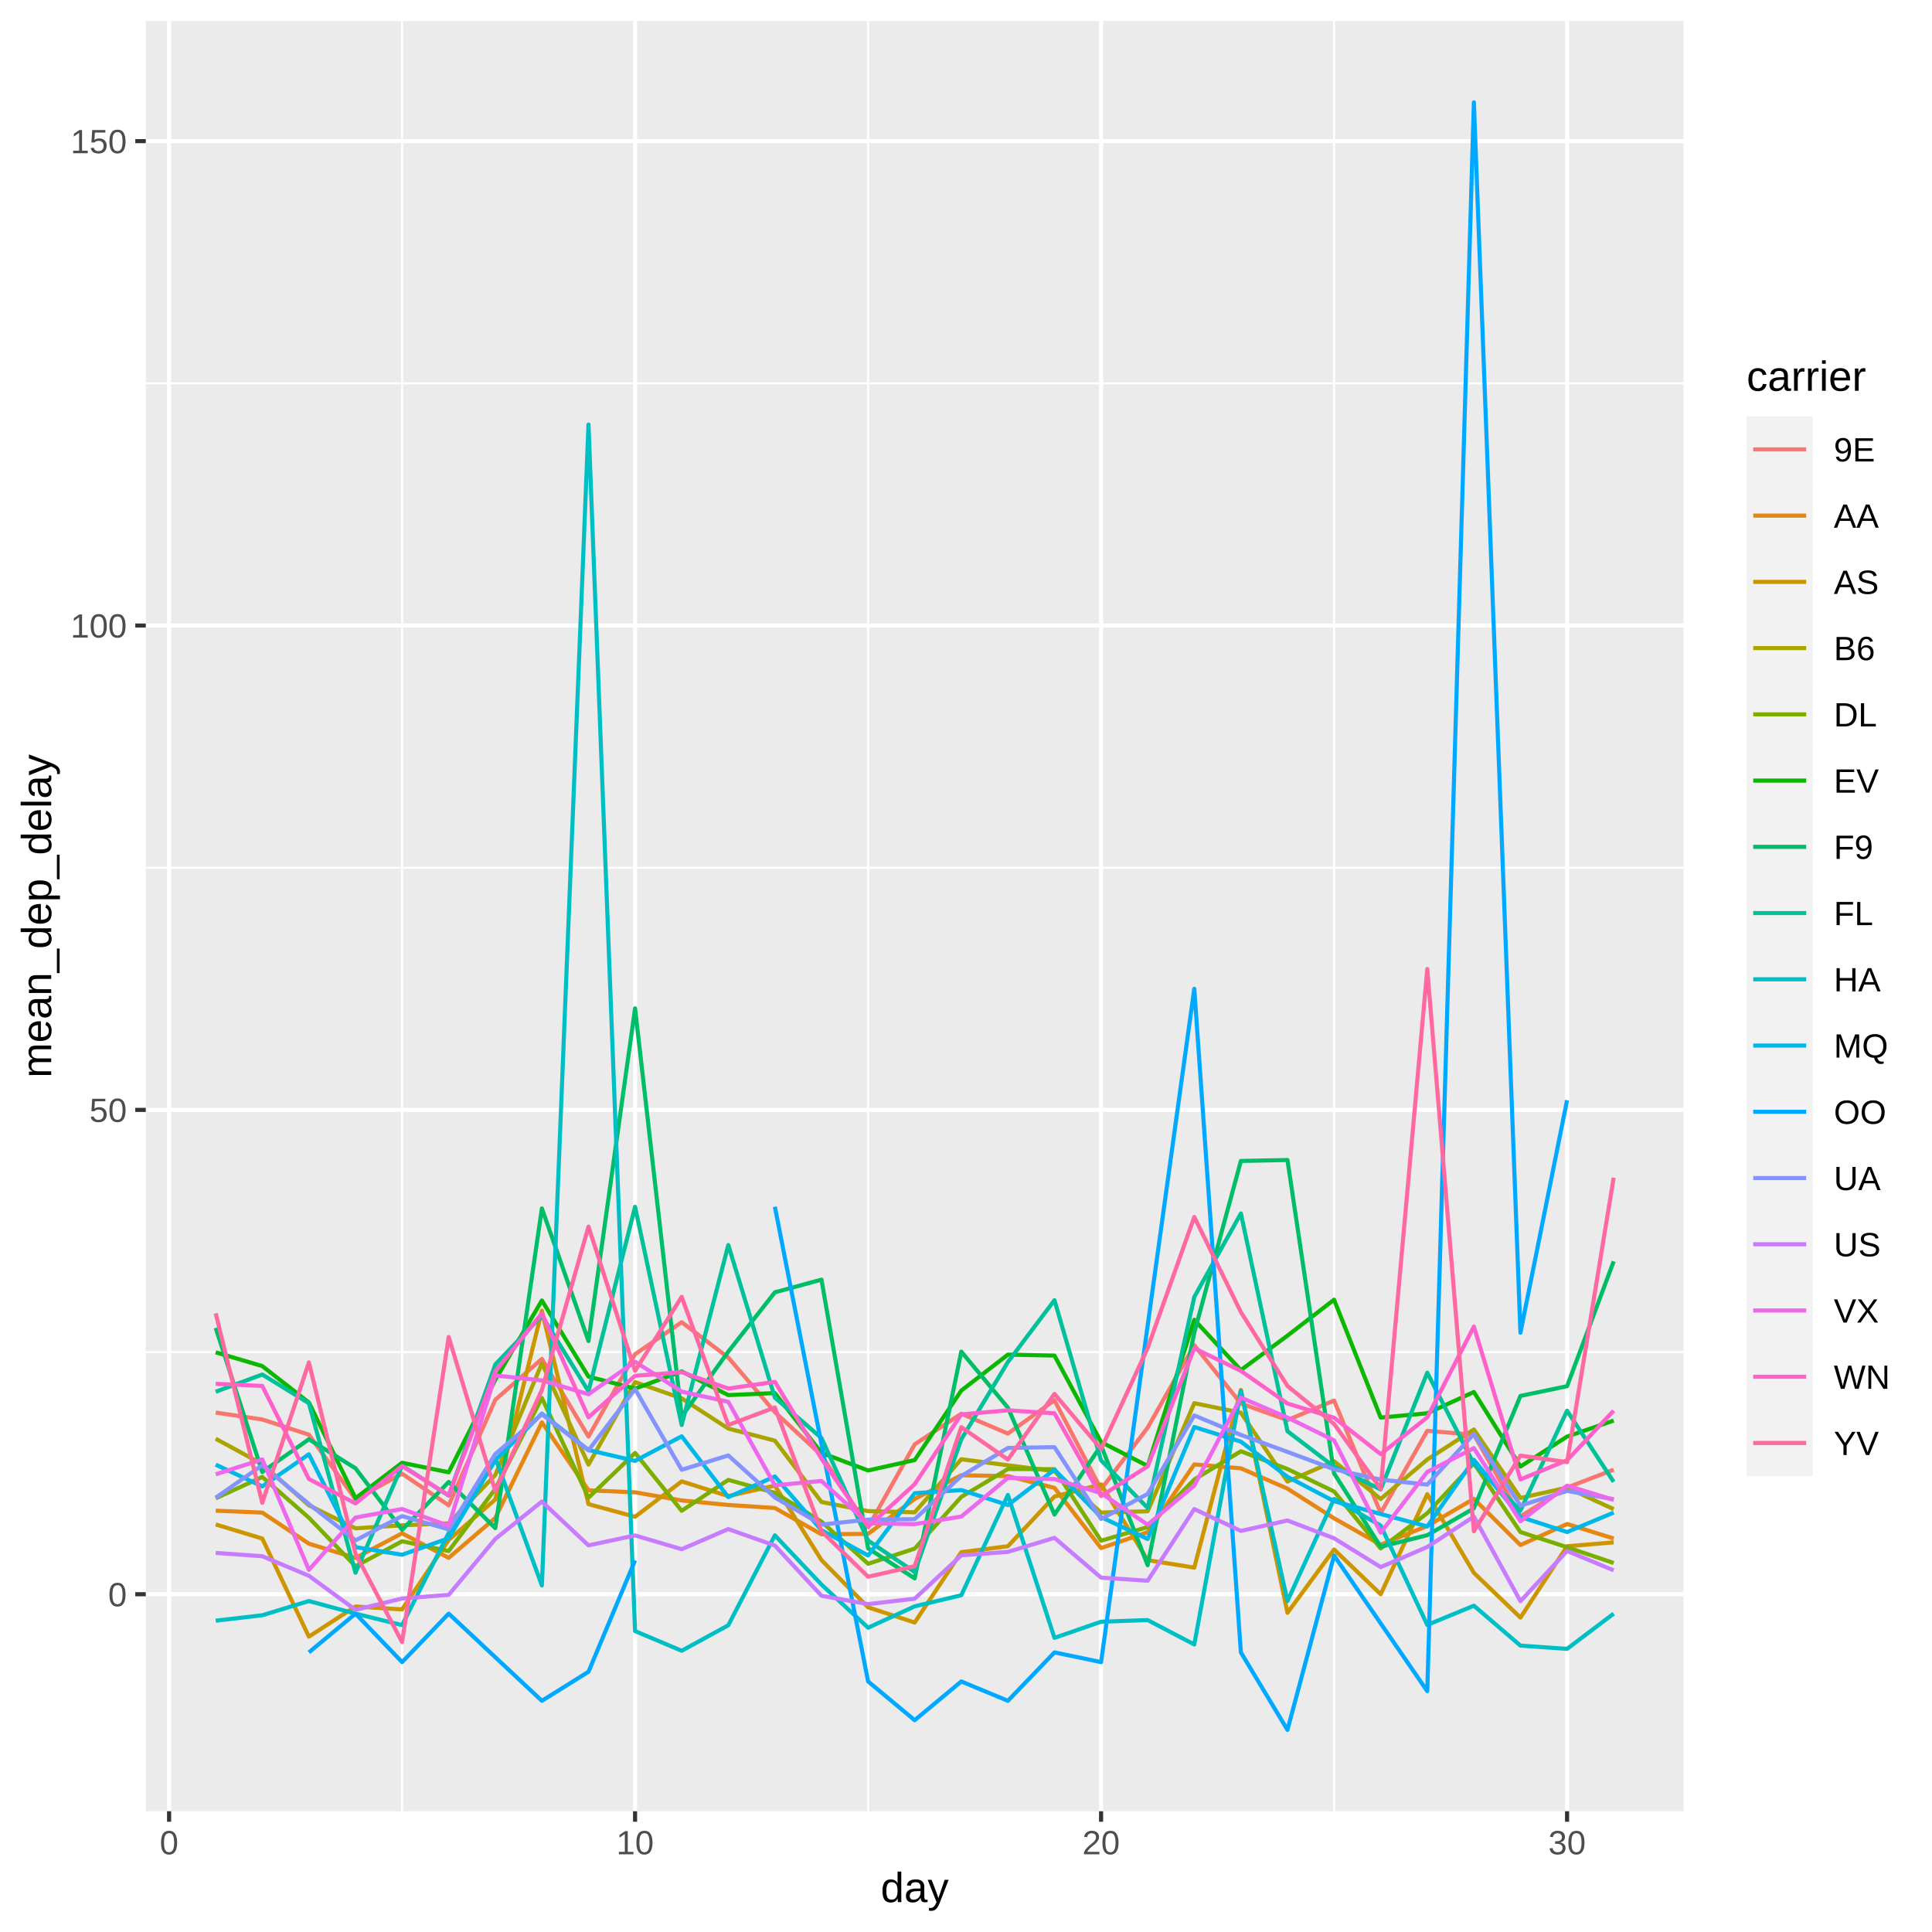
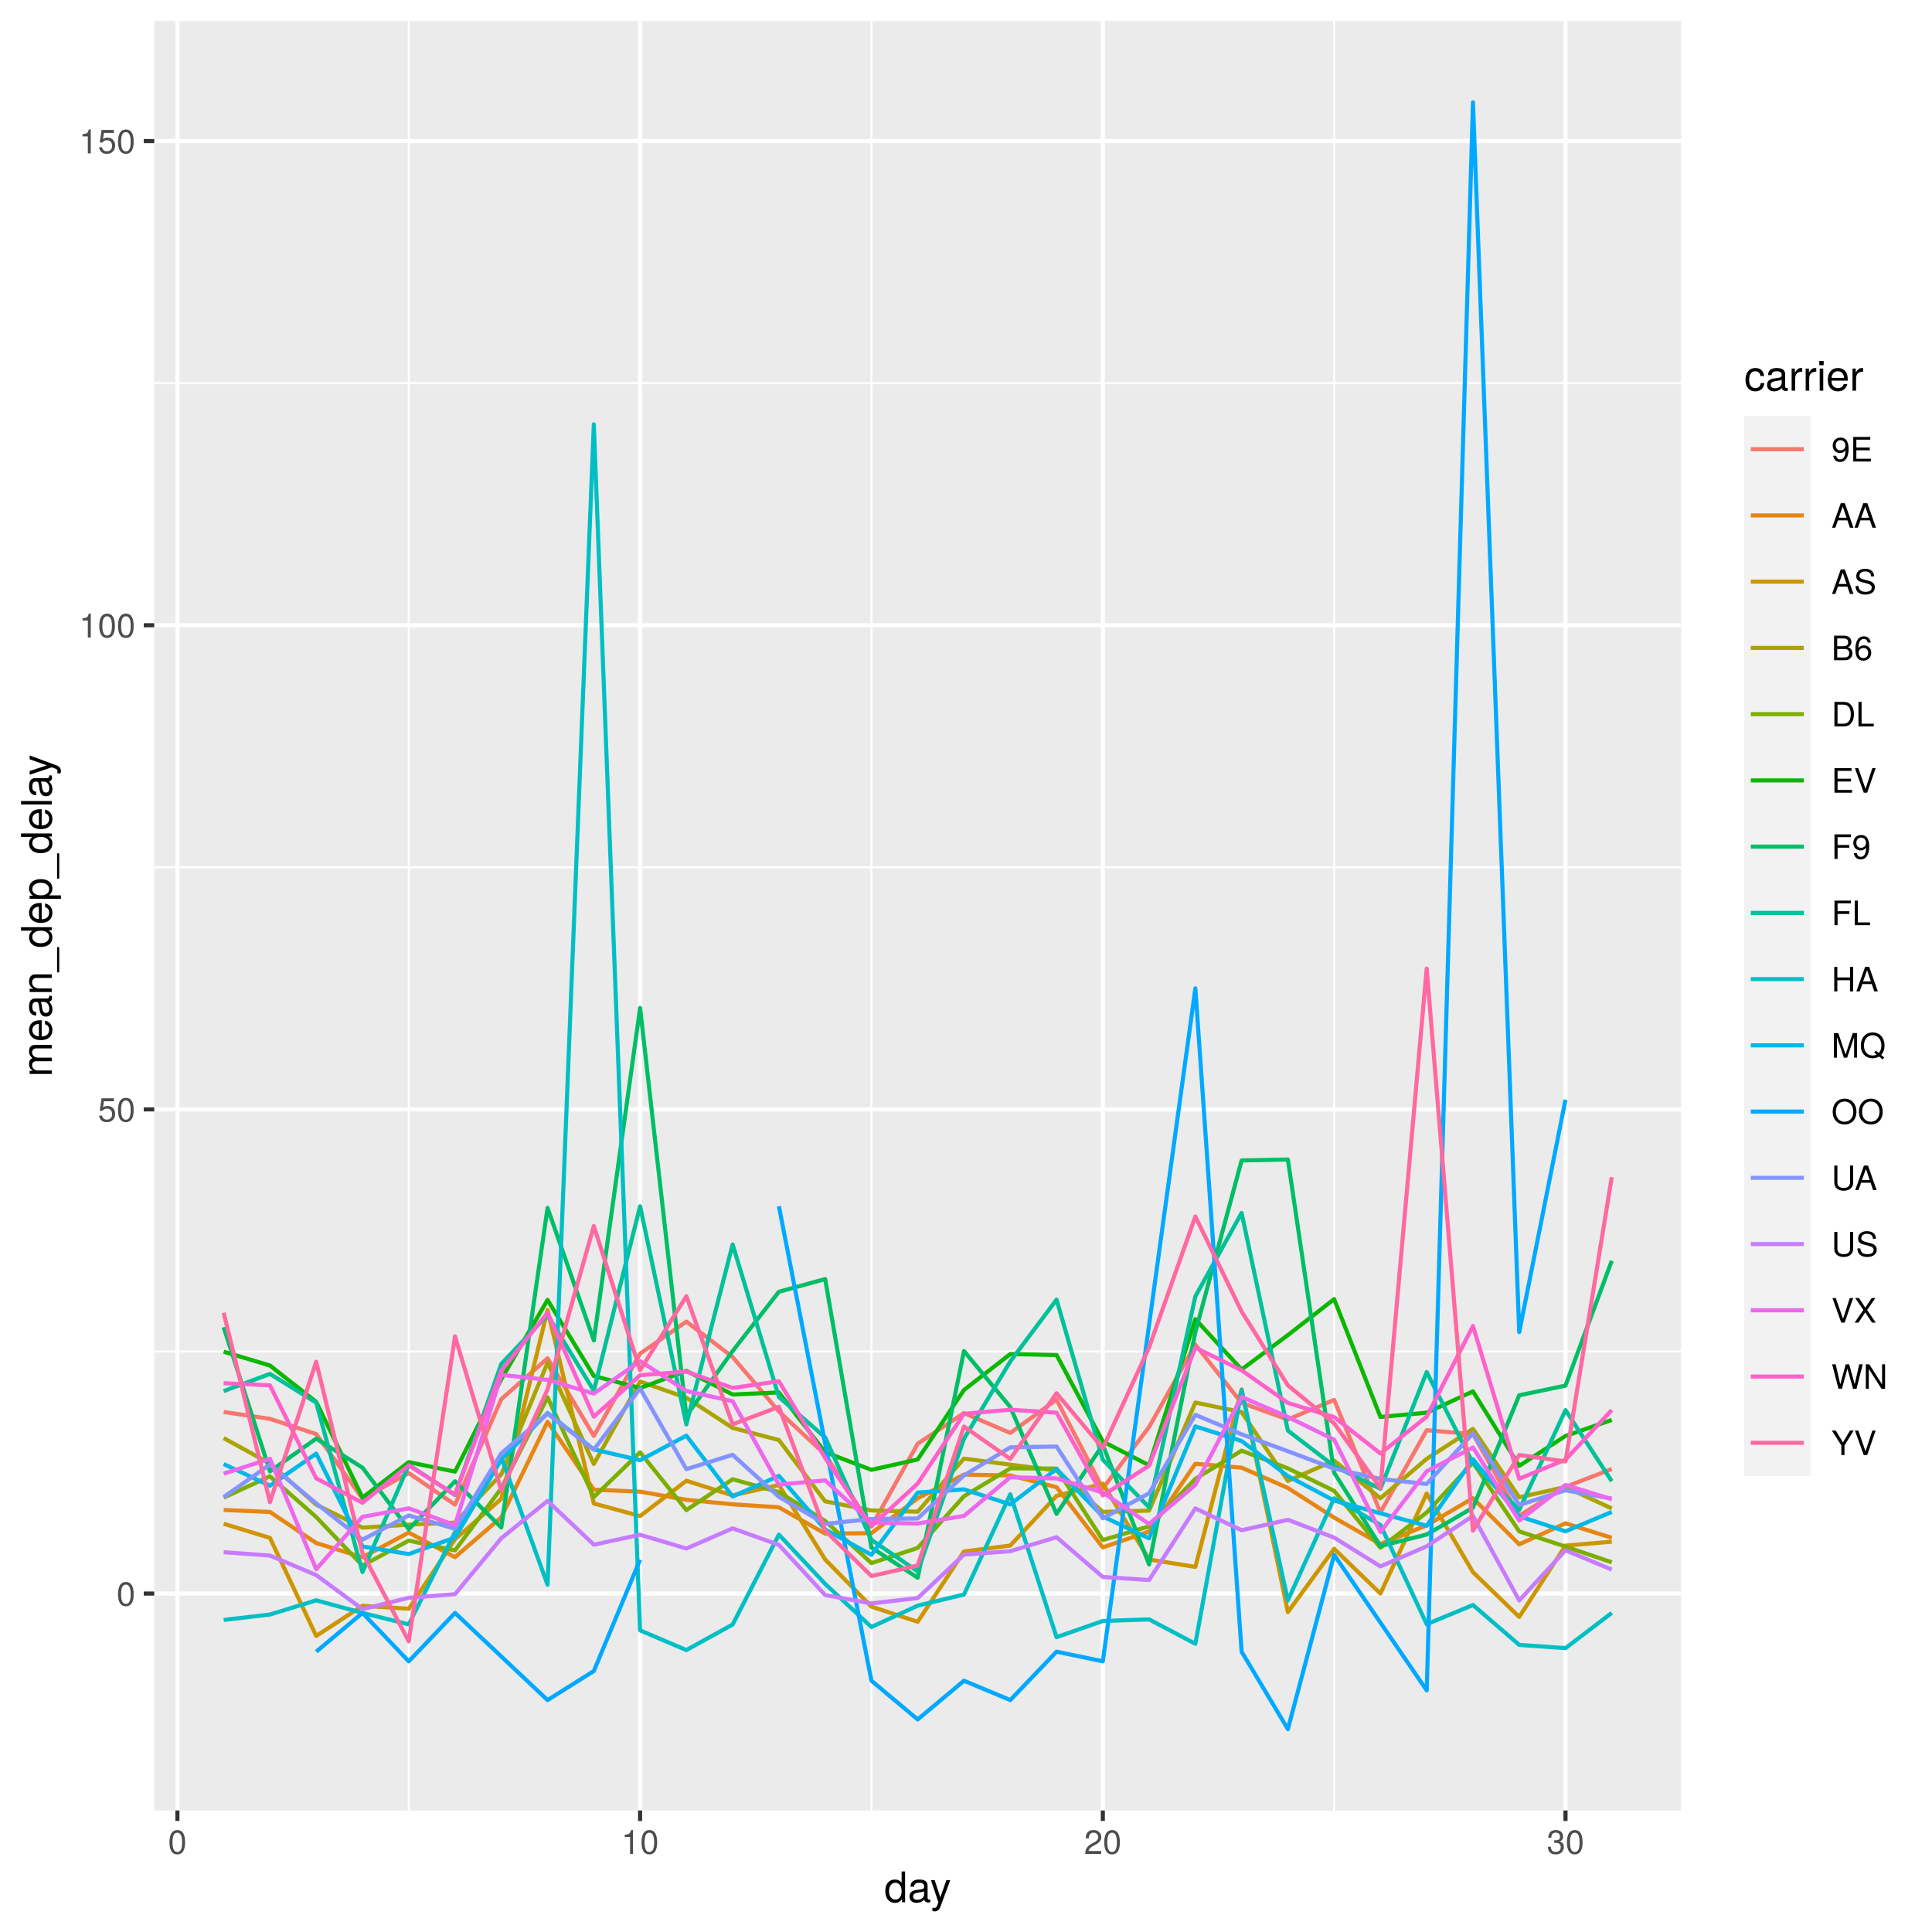
<svg xmlns="http://www.w3.org/2000/svg" class="svglite" width="504.00pt" height="504.00pt" viewBox="0 0 504.00 504.00">
  <defs>
    <style type="text/css">
    .svglite line, .svglite polyline, .svglite polygon, .svglite path, .svglite rect, .svglite circle {
      fill: none;
      stroke: #000000;
      stroke-linecap: round;
      stroke-linejoin: round;
      stroke-miterlimit: 10.00;
+     }
+     .svglite text {
+       white-space: pre;
    }
  </style>
  </defs>
  <rect width="100%" height="100%" style="stroke: none; fill: #FFFFFF;" />
  <defs>
    <clipPath id="cpMC4wMHw1MDQuMDB8MC4wMHw1MDQuMDA=">
      <rect x="0.00" y="0.00" width="504.00" height="504.00" />
    </clipPath>
  </defs>
  <g clip-path="url(#cpMC4wMHw1MDQuMDB8MC4wMHw1MDQuMDA=)">
    <rect x="0.00" y="0.00" width="504.00" height="504.00" style="stroke-width: 1.07; stroke: #FFFFFF; fill: #FFFFFF;" />
  </g>
  <defs>
-     <clipPath id="cpMzguMDN8NDM5LjE5fDUuNDh8NDcyLjUw">
-       <rect x="38.03" y="5.48" width="401.16" height="467.02" />
+     <clipPath id="cpNDAuMjR8NDM4LjU2fDUuNDh8NDcyLjI5">
+       <rect x="40.24" y="5.48" width="398.32" height="466.82" />
    </clipPath>
  </defs>
-   <g clip-path="url(#cpMzguMDN8NDM5LjE5fDUuNDh8NDcyLjUw)">
-     <rect x="38.03" y="5.48" width="401.16" height="467.02" style="stroke-width: 1.07; stroke: none; fill: #EBEBEB;" />
-     <polyline points="38.03,352.72 439.19,352.72 " style="stroke-width: 0.53; stroke: #FFFFFF; stroke-linecap: butt;" />
-     <polyline points="38.03,226.36 439.19,226.36 " style="stroke-width: 0.53; stroke: #FFFFFF; stroke-linecap: butt;" />
-     <polyline points="38.03,100.00 439.19,100.00 " style="stroke-width: 0.53; stroke: #FFFFFF; stroke-linecap: butt;" />
-     <polyline points="104.89,472.50 104.89,5.48 " style="stroke-width: 0.53; stroke: #FFFFFF; stroke-linecap: butt;" />
-     <polyline points="226.46,472.50 226.46,5.48 " style="stroke-width: 0.53; stroke: #FFFFFF; stroke-linecap: butt;" />
-     <polyline points="348.02,472.50 348.02,5.48 " style="stroke-width: 0.53; stroke: #FFFFFF; stroke-linecap: butt;" />
-     <polyline points="38.03,415.89 439.19,415.89 " style="stroke-width: 1.07; stroke: #FFFFFF; stroke-linecap: butt;" />
-     <polyline points="38.03,289.54 439.19,289.54 " style="stroke-width: 1.07; stroke: #FFFFFF; stroke-linecap: butt;" />
-     <polyline points="38.03,163.18 439.19,163.18 " style="stroke-width: 1.07; stroke: #FFFFFF; stroke-linecap: butt;" />
-     <polyline points="38.03,36.82 439.19,36.82 " style="stroke-width: 1.07; stroke: #FFFFFF; stroke-linecap: butt;" />
-     <polyline points="44.11,472.50 44.11,5.48 " style="stroke-width: 1.07; stroke: #FFFFFF; stroke-linecap: butt;" />
-     <polyline points="165.67,472.50 165.67,5.48 " style="stroke-width: 1.07; stroke: #FFFFFF; stroke-linecap: butt;" />
-     <polyline points="287.24,472.50 287.24,5.48 " style="stroke-width: 1.07; stroke: #FFFFFF; stroke-linecap: butt;" />
-     <polyline points="408.80,472.50 408.80,5.48 " style="stroke-width: 1.07; stroke: #FFFFFF; stroke-linecap: butt;" />
-     <polyline points="56.27,368.50 68.42,370.30 80.58,374.27 92.74,391.10 104.89,384.44 117.05,392.69 129.21,365.16 141.36,354.50 153.52,374.76 165.67,353.28 177.83,344.92 189.99,354.15 202.14,368.38 214.30,379.62 226.46,398.41 238.61,376.79 250.77,368.80 262.93,373.98 275.08,365.29 287.24,388.49 299.39,372.42 311.55,350.92 323.71,366.14 335.86,370.46 348.02,365.36 360.18,394.71 372.33,373.26 384.49,374.27 396.64,395.57 408.80,388.06 420.96,383.39 " style="stroke-width: 1.07; stroke: #F8766D; stroke-linecap: butt;" />
-     <polyline points="56.27,394.09 68.42,394.59 80.58,402.70 92.74,406.42 104.89,399.99 117.05,406.40 129.21,395.99 141.36,371.06 153.52,388.78 165.67,389.30 177.83,391.42 189.99,392.60 202.14,393.39 214.30,400.25 226.46,400.14 238.61,391.02 250.77,384.85 262.93,385.07 275.08,388.14 287.24,403.85 299.39,399.70 311.55,382.03 323.71,383.04 335.86,388.34 348.02,396.08 360.18,402.97 372.33,398.08 384.49,391.00 396.64,403.05 408.80,397.56 420.96,401.35 " style="stroke-width: 1.07; stroke: #E68613; stroke-linecap: butt;" />
-     <polyline points="56.27,397.68 68.42,401.36 80.58,426.95 92.74,419.08 104.89,419.85 117.05,401.72 129.21,391.17 141.36,341.92 153.52,392.38 165.67,395.68 177.83,386.45 189.99,390.29 202.14,387.55 214.30,406.99 226.46,419.30 238.61,423.27 250.77,404.91 262.93,403.37 275.08,390.40 287.24,387.22 299.39,406.99 311.55,408.94 323.71,362.61 335.86,420.74 348.02,404.21 360.18,415.89 372.33,389.78 384.49,410.31 396.64,421.98 408.80,403.37 420.96,402.36 " style="stroke-width: 1.07; stroke: #CD9600; stroke-linecap: butt;" />
-     <polyline points="56.27,375.32 68.42,381.94 80.58,392.69 92.74,398.69 104.89,397.91 117.05,397.39 129.21,384.78 141.36,355.65 153.52,382.07 165.67,360.55 177.83,364.79 189.99,372.67 202.14,375.82 214.30,391.82 226.46,394.20 238.61,394.52 250.77,380.67 262.93,382.25 275.08,383.79 287.24,394.58 299.39,394.24 311.55,366.05 323.71,368.53 335.86,386.49 348.02,381.21 360.18,391.04 372.33,380.74 384.49,372.91 396.64,390.77 408.80,388.07 420.96,393.70 " style="stroke-width: 1.07; stroke: #ABA300; stroke-linecap: butt;" />
-     <polyline points="56.27,390.87 68.42,385.29 80.58,395.93 92.74,408.60 104.89,402.07 117.05,404.62 129.21,388.42 141.36,364.68 153.52,390.71 165.67,379.03 177.83,394.11 189.99,386.06 202.14,389.43 214.30,396.95 226.46,407.94 238.61,403.99 250.77,390.50 262.93,383.22 275.08,383.27 287.24,401.93 299.39,398.36 311.55,385.96 323.71,378.59 335.86,383.22 348.02,389.09 360.18,403.94 372.33,394.75 384.49,381.71 396.64,399.67 408.80,403.62 420.96,407.74 " style="stroke-width: 1.07; stroke: #7CAE00; stroke-linecap: butt;" />
-     <polyline points="56.27,352.78 68.42,356.37 80.58,365.87 92.74,390.84 104.89,381.59 117.05,384.08 129.21,359.95 141.36,339.26 153.52,359.11 165.67,362.26 177.83,357.76 189.99,363.94 202.14,363.41 214.30,379.01 226.46,383.60 238.61,380.89 250.77,362.76 262.93,353.38 275.08,353.63 287.24,376.19 299.39,382.42 311.55,344.29 323.71,357.42 335.86,348.43 348.02,339.05 360.18,369.80 372.33,368.68 384.49,363.13 396.64,382.57 408.80,374.76 420.96,370.58 " style="stroke-width: 1.07; stroke: #0CB702; stroke-linecap: butt;" />
-     <polyline points="56.27,346.40 68.42,384.00 80.58,375.46 92.74,383.04 104.89,399.08 117.05,386.60 129.21,398.64 141.36,315.25 153.52,349.83 165.67,263.05 177.83,369.53 189.99,352.59 202.14,337.13 214.30,333.82 226.46,403.92 238.61,411.76 250.77,352.60 262.93,367.22 275.08,395.10 287.24,377.07 299.39,408.31 311.55,347.66 323.71,302.86 335.86,302.61 348.02,384.36 360.18,403.50 372.33,400.49 384.49,393.48 396.64,364.15 408.80,361.62 420.96,329.05 " style="stroke-width: 1.07; stroke: #00BE67; stroke-linecap: butt;" />
-     <polyline points="56.27,363.06 68.42,358.57 80.58,366.06 92.74,410.28 104.89,382.33 117.05,390.17 129.21,355.95 141.36,343.21 153.52,362.95 165.67,314.81 177.83,371.74 189.99,324.79 202.14,364.59 214.30,375.15 226.46,401.89 238.61,410.11 250.77,375.48 262.93,355.31 275.08,339.18 287.24,380.97 299.39,393.38 311.55,338.34 323.71,316.56 335.86,373.36 348.02,382.62 360.18,388.54 372.33,358.09 384.49,381.90 396.64,394.05 408.80,368.01 420.96,386.58 " style="stroke-width: 1.07; stroke: #00C19A; stroke-linecap: butt;" />
-     <polyline points="56.27,422.79 68.42,421.37 80.58,417.66 92.74,420.95 104.89,423.94 117.05,399.89 129.21,380.28 141.36,413.60 153.52,110.74 165.67,425.50 177.83,430.64 189.99,423.98 202.14,400.52 214.30,413.37 226.46,424.62 238.61,419.05 250.77,416.15 262.93,389.99 275.08,427.27 287.24,423.06 299.39,422.63 311.55,428.99 323.71,362.82 335.86,417.66 348.02,391.04 360.18,397.97 372.33,423.90 384.49,418.88 396.64,429.29 408.80,430.14 420.96,420.95 " style="stroke-width: 1.07; stroke: #00BFC4; stroke-linecap: butt;" />
-     <polyline points="56.27,382.09 68.42,387.75 80.58,379.38 92.74,403.60 104.89,405.59 117.05,401.28 129.21,380.91 141.36,368.78 153.52,378.27 165.67,381.10 177.83,374.69 189.99,390.55 202.14,385.17 214.30,399.18 226.46,405.78 238.61,389.54 250.77,388.71 262.93,392.62 275.08,383.39 287.24,395.76 299.39,401.48 311.55,372.26 323.71,376.09 335.86,385.25 348.02,391.62 360.18,394.96 372.33,398.20 384.49,380.83 396.64,395.73 408.80,399.66 420.96,394.59 " style="stroke-width: 1.07; stroke: #00B8E7; stroke-linecap: butt;" />
-     <polyline points="80.58,431.06 92.74,420.95 104.89,433.59 117.05,420.95 141.36,443.69 153.52,436.11 165.67,407.05 " style="stroke-width: 1.07; stroke: #00A9FF; stroke-linecap: butt;" />
-     <polyline points="202.14,314.81 226.46,438.64 238.61,448.75 250.77,438.64 262.93,443.69 275.08,431.06 287.24,433.59 311.55,257.95 323.71,431.06 335.86,451.28 348.02,405.79 372.33,441.17 384.49,26.71 396.64,347.66 408.80,287.01 " style="stroke-width: 1.07; stroke: #00A9FF; stroke-linecap: butt;" />
-     <polyline points="56.27,390.71 68.42,382.22 80.58,392.36 92.74,401.83 104.89,395.50 117.05,398.98 129.21,379.30 141.36,368.94 153.52,378.36 165.67,362.37 177.83,383.42 189.99,379.68 202.14,390.65 214.30,397.72 226.46,396.42 238.61,396.31 250.77,385.04 262.93,377.73 275.08,377.52 287.24,396.25 299.39,389.72 311.55,369.24 323.71,374.32 335.86,378.75 348.02,383.29 360.18,385.99 372.33,387.29 384.49,374.09 396.64,392.78 408.80,388.94 420.96,391.11 " style="stroke-width: 1.07; stroke: #8494FF; stroke-linecap: butt;" />
-     <polyline points="56.27,405.10 68.42,405.97 80.58,411.07 92.74,419.96 104.89,417.00 117.05,416.05 129.21,401.46 141.36,391.71 153.52,403.14 165.67,400.55 177.83,404.14 189.99,398.89 202.14,403.19 214.30,416.29 226.46,418.46 238.61,417.06 250.77,405.73 262.93,404.84 275.08,401.18 287.24,411.56 299.39,412.36 311.55,393.67 323.71,399.37 335.86,396.65 348.02,401.29 360.18,408.81 372.33,403.56 384.49,395.63 396.64,417.70 408.80,404.60 420.96,409.66 " style="stroke-width: 1.07; stroke: #C77CFF; stroke-linecap: butt;" />
-     <polyline points="56.27,384.60 68.42,380.72 80.58,409.53 92.74,395.88 104.89,393.66 117.05,398.02 129.21,358.82 141.36,360.11 153.52,363.72 165.67,355.23 177.83,363.03 189.99,365.70 202.14,387.47 214.30,386.35 226.46,397.39 238.61,397.60 250.77,395.63 262.93,385.54 275.08,385.85 287.24,389.52 299.39,397.75 311.55,387.54 323.71,364.58 335.86,369.81 348.02,375.74 360.18,399.83 372.33,383.98 384.49,377.77 396.64,396.84 408.80,387.55 420.96,391.27 " style="stroke-width: 1.07; stroke: #ED68ED; stroke-linecap: butt;" />
-     <polyline points="56.27,360.99 68.42,361.55 80.58,385.82 92.74,392.21 104.89,382.46 117.05,390.07 129.21,357.74 141.36,342.61 153.52,369.73 165.67,358.90 177.83,357.96 189.99,362.23 202.14,360.48 214.30,380.53 226.46,398.28 238.61,387.18 250.77,368.98 262.93,367.91 275.08,368.69 287.24,390.29 299.39,382.52 311.55,351.72 323.71,357.62 335.86,366.14 348.02,369.84 360.18,379.33 372.33,369.74 384.49,346.07 396.64,385.93 408.80,380.95 420.96,368.00 " style="stroke-width: 1.07; stroke: #FF61CC; stroke-linecap: butt;" />
-     <polyline points="56.27,342.61 68.42,392.04 80.58,355.41 92.74,405.30 104.89,428.37 117.05,348.78 129.21,388.98 141.36,362.63 153.52,319.98 165.67,357.62 177.83,338.31 189.99,371.74 202.14,367.16 214.30,399.47 226.46,411.32 238.61,408.57 250.77,372.30 262.93,380.75 275.08,363.62 287.24,377.99 299.39,351.65 311.55,317.47 323.71,342.29 335.86,361.56 348.02,371.47 360.18,388.38 372.33,252.79 384.49,399.47 396.64,379.72 408.80,381.42 420.96,307.23 " style="stroke-width: 1.07; stroke: #FF68A1; stroke-linecap: butt;" />
+   <g clip-path="url(#cpNDAuMjR8NDM4LjU2fDUuNDh8NDcyLjI5)">
+     <rect x="40.24" y="5.48" width="398.32" height="466.82" style="stroke-width: 1.07; stroke: none; fill: #EBEBEB;" />
+     <polyline points="40.24,352.56 438.56,352.56 " style="stroke-width: 0.53; stroke: #FFFFFF; stroke-linecap: butt;" />
+     <polyline points="40.24,226.26 438.56,226.26 " style="stroke-width: 0.53; stroke: #FFFFFF; stroke-linecap: butt;" />
+     <polyline points="40.24,99.95 438.56,99.95 " style="stroke-width: 0.53; stroke: #FFFFFF; stroke-linecap: butt;" />
+     <polyline points="106.63,472.29 106.63,5.48 " style="stroke-width: 0.53; stroke: #FFFFFF; stroke-linecap: butt;" />
+     <polyline points="227.33,472.29 227.33,5.48 " style="stroke-width: 0.53; stroke: #FFFFFF; stroke-linecap: butt;" />
+     <polyline points="348.04,472.29 348.04,5.48 " style="stroke-width: 0.53; stroke: #FFFFFF; stroke-linecap: butt;" />
+     <polyline points="40.24,415.71 438.56,415.71 " style="stroke-width: 1.07; stroke: #FFFFFF; stroke-linecap: butt;" />
+     <polyline points="40.24,289.41 438.56,289.41 " style="stroke-width: 1.07; stroke: #FFFFFF; stroke-linecap: butt;" />
+     <polyline points="40.24,163.11 438.56,163.11 " style="stroke-width: 1.07; stroke: #FFFFFF; stroke-linecap: butt;" />
+     <polyline points="40.24,36.80 438.56,36.80 " style="stroke-width: 1.07; stroke: #FFFFFF; stroke-linecap: butt;" />
+     <polyline points="46.28,472.29 46.28,5.48 " style="stroke-width: 1.07; stroke: #FFFFFF; stroke-linecap: butt;" />
+     <polyline points="166.98,472.29 166.98,5.48 " style="stroke-width: 1.07; stroke: #FFFFFF; stroke-linecap: butt;" />
+     <polyline points="287.69,472.29 287.69,5.48 " style="stroke-width: 1.07; stroke: #FFFFFF; stroke-linecap: butt;" />
+     <polyline points="408.39,472.29 408.39,5.48 " style="stroke-width: 1.07; stroke: #FFFFFF; stroke-linecap: butt;" />
+     <polyline points="58.35,368.34 70.42,370.14 82.49,374.10 94.56,390.93 106.63,384.27 118.70,392.52 130.77,365.00 142.84,354.34 154.91,374.59 166.98,353.12 179.05,344.77 191.12,354.00 203.19,368.22 215.26,379.45 227.33,398.23 239.40,376.62 251.47,368.64 263.55,373.81 275.62,365.13 287.69,388.31 299.76,372.25 311.83,350.76 323.90,365.98 335.97,370.30 348.04,365.19 360.11,394.54 372.18,373.10 384.25,374.11 396.32,395.39 408.39,387.89 420.46,383.22 " style="stroke-width: 1.07; stroke: #F8766D; stroke-linecap: butt;" />
+     <polyline points="58.35,393.91 70.42,394.42 82.49,402.53 94.56,406.24 106.63,399.81 118.70,406.22 130.77,395.82 142.84,370.90 154.91,388.61 166.98,389.13 179.05,391.25 191.12,392.43 203.19,393.21 215.26,400.07 227.33,399.96 239.40,390.85 251.47,384.68 263.55,384.90 275.62,387.96 287.69,403.67 299.76,399.52 311.83,381.86 323.90,382.87 335.97,388.17 348.04,395.90 360.11,402.79 372.18,397.91 384.25,390.83 396.32,402.87 408.39,397.38 420.46,401.17 " style="stroke-width: 1.07; stroke: #E68613; stroke-linecap: butt;" />
+     <polyline points="58.35,397.50 70.42,401.19 82.49,426.76 94.56,418.90 106.63,419.67 118.70,401.54 130.77,391.00 142.84,341.77 154.91,392.21 166.98,395.50 179.05,386.28 191.12,390.12 203.19,387.38 215.26,406.82 227.33,419.12 239.40,423.08 251.47,404.73 263.55,403.19 275.62,390.23 287.69,387.05 299.76,406.82 311.83,408.76 323.90,362.45 335.97,420.55 348.04,404.03 360.11,415.71 372.18,389.61 384.25,410.13 396.32,421.80 408.39,403.20 420.46,402.18 " style="stroke-width: 1.07; stroke: #CD9600; stroke-linecap: butt;" />
+     <polyline points="58.35,375.16 70.42,381.77 82.49,392.52 94.56,398.51 106.63,397.74 118.70,397.21 130.77,384.61 142.84,355.49 154.91,381.90 166.98,360.39 179.05,364.63 191.12,372.50 203.19,375.66 215.26,391.65 227.33,394.03 239.40,394.35 251.47,380.50 263.55,382.08 275.62,383.62 287.69,394.41 299.76,394.07 311.83,365.89 323.90,368.37 335.97,386.32 348.04,381.04 360.11,390.86 372.18,380.57 384.25,372.75 396.32,390.60 408.39,387.90 420.46,393.52 " style="stroke-width: 1.07; stroke: #ABA300; stroke-linecap: butt;" />
+     <polyline points="58.35,390.69 70.42,385.12 82.49,395.75 94.56,408.42 106.63,401.90 118.70,404.44 130.77,388.25 142.84,364.52 154.91,390.54 166.98,378.86 179.05,393.93 191.12,385.89 203.19,389.25 215.26,396.77 227.33,407.76 239.40,403.81 251.47,390.32 263.55,383.05 275.62,383.10 287.69,401.75 299.76,398.18 311.83,385.79 323.90,378.43 335.97,383.05 348.04,388.92 360.11,403.76 372.18,394.57 384.25,381.54 396.32,399.49 408.39,403.45 420.46,407.56 " style="stroke-width: 1.07; stroke: #7CAE00; stroke-linecap: butt;" />
+     <polyline points="58.35,352.62 70.42,356.22 82.49,365.71 94.56,390.67 106.63,381.42 118.70,383.91 130.77,359.79 142.84,339.11 154.91,358.95 166.98,362.10 179.05,357.61 191.12,363.78 203.19,363.25 215.26,378.84 227.33,383.43 239.40,380.72 251.47,362.60 263.55,353.23 275.62,353.48 287.69,376.03 299.76,382.25 311.83,344.14 323.90,357.26 335.97,348.28 348.04,338.90 360.11,369.64 372.18,368.52 384.25,362.97 396.32,382.40 408.39,374.60 420.46,370.42 " style="stroke-width: 1.07; stroke: #0CB702; stroke-linecap: butt;" />
+     <polyline points="58.35,346.24 70.42,383.83 82.49,375.29 94.56,382.87 106.63,398.91 118.70,386.43 130.77,398.47 142.84,315.11 154.91,349.67 166.98,262.94 179.05,369.36 191.12,352.44 203.19,336.98 215.26,333.67 227.33,403.74 239.40,411.58 251.47,352.44 263.55,367.06 275.62,394.93 287.69,376.90 299.76,408.13 311.83,347.51 323.90,302.73 335.97,302.48 348.04,384.19 360.11,403.32 372.18,400.31 384.25,393.31 396.32,363.99 408.39,361.46 420.46,328.91 " style="stroke-width: 1.07; stroke: #00BE67; stroke-linecap: butt;" />
+     <polyline points="58.35,362.90 70.42,358.41 82.49,365.90 94.56,410.10 106.63,382.16 118.70,390.00 130.77,355.80 142.84,343.06 154.91,362.79 166.98,314.67 179.05,371.58 191.12,324.65 203.19,364.43 215.26,374.98 227.33,401.71 239.40,409.93 251.47,375.32 263.55,355.16 275.62,339.03 287.69,380.80 299.76,393.21 311.83,338.19 323.90,316.42 335.97,373.20 348.04,382.45 360.11,388.37 372.18,357.93 384.25,381.74 396.32,393.88 408.39,367.85 420.46,386.41 " style="stroke-width: 1.07; stroke: #00C19A; stroke-linecap: butt;" />
+     <polyline points="58.35,422.60 70.42,421.18 82.49,417.48 94.56,420.76 106.63,423.75 118.70,399.71 130.77,380.12 142.84,413.41 154.91,110.69 166.98,425.31 179.05,430.45 191.12,423.79 203.19,400.34 215.26,413.19 227.33,424.44 239.40,418.87 251.47,415.96 263.55,389.82 275.62,427.08 287.69,422.87 299.76,422.45 311.83,428.80 323.90,362.66 335.97,417.48 348.04,390.87 360.11,397.80 372.18,423.71 384.25,418.70 396.32,429.10 408.39,429.95 420.46,420.76 " style="stroke-width: 1.07; stroke: #00BFC4; stroke-linecap: butt;" />
+     <polyline points="58.35,381.92 70.42,387.58 82.49,379.21 94.56,403.43 106.63,405.41 118.70,401.10 130.77,380.75 142.84,368.62 154.91,378.10 166.98,380.93 179.05,374.52 191.12,390.38 203.19,385.00 215.26,399.00 227.33,405.60 239.40,389.37 251.47,388.53 263.55,392.45 275.62,383.22 287.69,395.59 299.76,401.31 311.83,372.10 323.90,375.92 335.97,385.08 348.04,391.45 360.11,394.78 372.18,398.02 384.25,380.66 396.32,395.56 408.39,399.48 420.46,394.42 " style="stroke-width: 1.07; stroke: #00B8E7; stroke-linecap: butt;" />
+     <polyline points="82.49,430.87 94.56,420.76 106.63,433.39 118.70,420.76 142.84,443.50 154.91,435.92 166.98,406.87 " style="stroke-width: 1.07; stroke: #00A9FF; stroke-linecap: butt;" />
+     <polyline points="203.19,314.67 227.33,438.45 239.40,448.55 251.47,438.45 263.55,443.50 275.62,430.87 287.69,433.39 311.83,257.83 323.90,430.87 335.97,451.08 348.04,405.61 372.18,440.97 384.25,26.70 396.32,347.51 408.39,286.88 " style="stroke-width: 1.07; stroke: #00A9FF; stroke-linecap: butt;" />
+     <polyline points="58.35,390.54 70.42,382.05 82.49,392.19 94.56,401.65 106.63,395.33 118.70,398.81 130.77,379.13 142.84,368.78 154.91,378.19 166.98,362.21 179.05,383.25 191.12,379.51 203.19,390.48 215.26,397.54 227.33,396.25 239.40,396.13 251.47,384.87 263.55,377.57 275.62,377.35 287.69,396.08 299.76,389.55 311.83,369.08 323.90,374.16 335.97,378.58 348.04,383.12 360.11,385.82 372.18,387.12 384.25,373.92 396.32,392.61 408.39,388.77 420.46,390.94 " style="stroke-width: 1.07; stroke: #8494FF; stroke-linecap: butt;" />
+     <polyline points="58.35,404.92 70.42,405.79 82.49,410.89 94.56,419.78 106.63,416.82 118.70,415.87 130.77,401.29 142.84,391.54 154.91,402.96 166.98,400.37 179.05,403.96 191.12,398.71 203.19,403.01 215.26,416.10 227.33,418.28 239.40,416.88 251.47,405.55 263.55,404.66 275.62,401.01 287.69,411.38 299.76,412.18 311.83,393.50 323.90,399.19 335.97,396.47 348.04,401.11 360.11,408.63 372.18,403.38 384.25,395.46 396.32,417.51 408.39,404.42 420.46,409.47 " style="stroke-width: 1.07; stroke: #C77CFF; stroke-linecap: butt;" />
+     <polyline points="58.35,384.43 70.42,380.55 82.49,409.35 94.56,395.70 106.63,393.48 118.70,397.85 130.77,358.66 142.84,359.96 154.91,363.56 166.98,355.07 179.05,362.87 191.12,365.54 203.19,387.30 215.26,386.18 227.33,397.22 239.40,397.43 251.47,395.46 263.55,385.37 275.62,385.68 287.69,389.35 299.76,397.57 311.83,387.37 323.90,364.42 335.97,369.65 348.04,375.58 360.11,399.65 372.18,383.81 384.25,377.61 396.32,396.67 408.39,387.38 420.46,391.10 " style="stroke-width: 1.07; stroke: #ED68ED; stroke-linecap: butt;" />
+     <polyline points="58.35,360.83 70.42,361.39 82.49,385.65 94.56,392.03 106.63,382.29 118.70,389.90 130.77,357.59 142.84,342.46 154.91,369.57 166.98,358.75 179.05,357.81 191.12,362.07 203.19,360.32 215.26,380.36 227.33,398.10 239.40,387.01 251.47,368.82 263.55,367.75 275.62,368.52 287.69,390.12 299.76,382.35 311.83,351.56 323.90,357.47 335.97,365.98 348.04,369.68 360.11,379.17 372.18,369.58 384.25,345.91 396.32,385.76 408.39,380.78 420.46,367.84 " style="stroke-width: 1.07; stroke: #FF61CC; stroke-linecap: butt;" />
+     <polyline points="58.35,342.46 70.42,391.87 82.49,355.25 94.56,405.13 106.63,428.18 118.70,348.63 130.77,388.81 142.84,362.47 154.91,319.84 166.98,357.46 179.05,338.16 191.12,371.57 203.19,366.99 215.26,399.29 227.33,411.14 239.40,408.39 251.47,372.14 263.55,380.59 275.62,363.46 287.69,377.82 299.76,351.50 311.83,317.34 323.90,342.14 335.97,361.40 348.04,371.31 360.11,388.21 372.18,252.68 384.25,399.29 396.32,379.56 408.39,381.25 420.46,307.09 " style="stroke-width: 1.07; stroke: #FF68A1; stroke-linecap: butt;" />
  </g>
  <g clip-path="url(#cpMC4wMHw1MDQuMDB8MC4wMHw1MDQuMDA=)">
-     <text x="33.10" y="419.04" text-anchor="end" style="font-size: 8.80px; fill: #4D4D4D; font-family: Arial;" textLength="4.90px" lengthAdjust="spacingAndGlyphs">0</text>
-     <text x="33.10" y="292.69" text-anchor="end" style="font-size: 8.80px; fill: #4D4D4D; font-family: Arial;" textLength="9.79px" lengthAdjust="spacingAndGlyphs">50</text>
-     <text x="33.10" y="166.33" text-anchor="end" style="font-size: 8.80px; fill: #4D4D4D; font-family: Arial;" textLength="14.69px" lengthAdjust="spacingAndGlyphs">100</text>
-     <text x="33.10" y="39.97" text-anchor="end" style="font-size: 8.80px; fill: #4D4D4D; font-family: Arial;" textLength="14.69px" lengthAdjust="spacingAndGlyphs">150</text>
-     <polyline points="35.29,415.89 38.03,415.89 " style="stroke-width: 1.07; stroke: #333333; stroke-linecap: butt;" />
-     <polyline points="35.29,289.54 38.03,289.54 " style="stroke-width: 1.07; stroke: #333333; stroke-linecap: butt;" />
-     <polyline points="35.29,163.18 38.03,163.18 " style="stroke-width: 1.07; stroke: #333333; stroke-linecap: butt;" />
-     <polyline points="35.29,36.82 38.03,36.82 " style="stroke-width: 1.07; stroke: #333333; stroke-linecap: butt;" />
-     <polyline points="44.11,475.24 44.11,472.50 " style="stroke-width: 1.07; stroke: #333333; stroke-linecap: butt;" />
-     <polyline points="165.67,475.24 165.67,472.50 " style="stroke-width: 1.07; stroke: #333333; stroke-linecap: butt;" />
-     <polyline points="287.24,475.24 287.24,472.50 " style="stroke-width: 1.07; stroke: #333333; stroke-linecap: butt;" />
-     <polyline points="408.80,475.24 408.80,472.50 " style="stroke-width: 1.07; stroke: #333333; stroke-linecap: butt;" />
-     <text x="44.11" y="483.74" text-anchor="middle" style="font-size: 8.80px; fill: #4D4D4D; font-family: Arial;" textLength="4.90px" lengthAdjust="spacingAndGlyphs">0</text>
-     <text x="165.67" y="483.74" text-anchor="middle" style="font-size: 8.80px; fill: #4D4D4D; font-family: Arial;" textLength="9.79px" lengthAdjust="spacingAndGlyphs">10</text>
-     <text x="287.24" y="483.74" text-anchor="middle" style="font-size: 8.80px; fill: #4D4D4D; font-family: Arial;" textLength="9.79px" lengthAdjust="spacingAndGlyphs">20</text>
-     <text x="408.80" y="483.74" text-anchor="middle" style="font-size: 8.80px; fill: #4D4D4D; font-family: Arial;" textLength="9.79px" lengthAdjust="spacingAndGlyphs">30</text>
-     <text x="238.61" y="496.20" text-anchor="middle" style="font-size: 11.00px; font-family: Arial;" textLength="17.74px" lengthAdjust="spacingAndGlyphs">day</text>
-     <text transform="translate(13.36,238.99) rotate(-90)" text-anchor="middle" style="font-size: 11.00px; font-family: Arial;" textLength="84.43px" lengthAdjust="spacingAndGlyphs">mean_dep_delay</text>
-     <rect x="450.15" y="87.43" width="48.37" height="303.11" style="stroke-width: 1.07; stroke: none; fill: #FFFFFF;" />
-     <text x="455.63" y="101.95" style="font-size: 11.00px; font-family: Arial;" textLength="31.18px" lengthAdjust="spacingAndGlyphs">carrier</text>
-     <rect x="455.63" y="108.59" width="17.28" height="17.28" style="stroke-width: 1.07; stroke: none; fill: #F2F2F2;" />
-     <line x1="457.36" y1="117.23" x2="471.18" y2="117.23" style="stroke-width: 1.07; stroke: #F8766D; stroke-linecap: butt;" />
-     <rect x="455.63" y="125.87" width="17.28" height="17.28" style="stroke-width: 1.07; stroke: none; fill: #F2F2F2;" />
-     <line x1="457.36" y1="134.51" x2="471.18" y2="134.51" style="stroke-width: 1.07; stroke: #E68613; stroke-linecap: butt;" />
-     <rect x="455.63" y="143.15" width="17.28" height="17.28" style="stroke-width: 1.07; stroke: none; fill: #F2F2F2;" />
-     <line x1="457.36" y1="151.79" x2="471.18" y2="151.79" style="stroke-width: 1.07; stroke: #CD9600; stroke-linecap: butt;" />
-     <rect x="455.63" y="160.43" width="17.28" height="17.28" style="stroke-width: 1.07; stroke: none; fill: #F2F2F2;" />
-     <line x1="457.36" y1="169.07" x2="471.18" y2="169.07" style="stroke-width: 1.07; stroke: #ABA300; stroke-linecap: butt;" />
-     <rect x="455.63" y="177.71" width="17.28" height="17.28" style="stroke-width: 1.07; stroke: none; fill: #F2F2F2;" />
-     <line x1="457.36" y1="186.35" x2="471.18" y2="186.35" style="stroke-width: 1.07; stroke: #7CAE00; stroke-linecap: butt;" />
-     <rect x="455.63" y="194.99" width="17.28" height="17.28" style="stroke-width: 1.07; stroke: none; fill: #F2F2F2;" />
-     <line x1="457.36" y1="203.63" x2="471.18" y2="203.63" style="stroke-width: 1.07; stroke: #0CB702; stroke-linecap: butt;" />
-     <rect x="455.63" y="212.27" width="17.28" height="17.28" style="stroke-width: 1.07; stroke: none; fill: #F2F2F2;" />
-     <line x1="457.36" y1="220.91" x2="471.18" y2="220.91" style="stroke-width: 1.07; stroke: #00BE67; stroke-linecap: butt;" />
-     <rect x="455.63" y="229.55" width="17.28" height="17.28" style="stroke-width: 1.07; stroke: none; fill: #F2F2F2;" />
-     <line x1="457.36" y1="238.19" x2="471.18" y2="238.19" style="stroke-width: 1.07; stroke: #00C19A; stroke-linecap: butt;" />
-     <rect x="455.63" y="246.83" width="17.28" height="17.28" style="stroke-width: 1.07; stroke: none; fill: #F2F2F2;" />
-     <line x1="457.36" y1="255.47" x2="471.18" y2="255.47" style="stroke-width: 1.07; stroke: #00BFC4; stroke-linecap: butt;" />
-     <rect x="455.63" y="264.11" width="17.28" height="17.28" style="stroke-width: 1.07; stroke: none; fill: #F2F2F2;" />
-     <line x1="457.36" y1="272.75" x2="471.18" y2="272.75" style="stroke-width: 1.07; stroke: #00B8E7; stroke-linecap: butt;" />
-     <rect x="455.63" y="281.39" width="17.28" height="17.28" style="stroke-width: 1.07; stroke: none; fill: #F2F2F2;" />
-     <line x1="457.36" y1="290.03" x2="471.18" y2="290.03" style="stroke-width: 1.07; stroke: #00A9FF; stroke-linecap: butt;" />
-     <rect x="455.63" y="298.67" width="17.28" height="17.28" style="stroke-width: 1.07; stroke: none; fill: #F2F2F2;" />
-     <line x1="457.36" y1="307.31" x2="471.18" y2="307.31" style="stroke-width: 1.07; stroke: #8494FF; stroke-linecap: butt;" />
-     <rect x="455.63" y="315.95" width="17.28" height="17.28" style="stroke-width: 1.07; stroke: none; fill: #F2F2F2;" />
-     <line x1="457.36" y1="324.59" x2="471.18" y2="324.59" style="stroke-width: 1.07; stroke: #C77CFF; stroke-linecap: butt;" />
-     <rect x="455.63" y="333.23" width="17.28" height="17.28" style="stroke-width: 1.07; stroke: none; fill: #F2F2F2;" />
-     <line x1="457.36" y1="341.87" x2="471.18" y2="341.87" style="stroke-width: 1.07; stroke: #ED68ED; stroke-linecap: butt;" />
-     <rect x="455.63" y="350.51" width="17.28" height="17.28" style="stroke-width: 1.07; stroke: none; fill: #F2F2F2;" />
-     <line x1="457.36" y1="359.15" x2="471.18" y2="359.15" style="stroke-width: 1.07; stroke: #FF61CC; stroke-linecap: butt;" />
-     <rect x="455.63" y="367.79" width="17.28" height="17.28" style="stroke-width: 1.07; stroke: none; fill: #F2F2F2;" />
-     <line x1="457.36" y1="376.43" x2="471.18" y2="376.43" style="stroke-width: 1.07; stroke: #FF68A1; stroke-linecap: butt;" />
-     <text x="478.39" y="120.38" style="font-size: 8.80px; font-family: Arial;" textLength="10.76px" lengthAdjust="spacingAndGlyphs">9E</text>
-     <text x="478.39" y="137.66" style="font-size: 8.80px; font-family: Arial;" textLength="11.74px" lengthAdjust="spacingAndGlyphs">AA</text>
-     <text x="478.39" y="154.94" style="font-size: 8.80px; font-family: Arial;" textLength="11.74px" lengthAdjust="spacingAndGlyphs">AS</text>
-     <text x="478.39" y="172.22" style="font-size: 8.80px; font-family: Arial;" textLength="10.76px" lengthAdjust="spacingAndGlyphs">B6</text>
-     <text x="478.39" y="189.50" style="font-size: 8.80px; font-family: Arial;" textLength="11.25px" lengthAdjust="spacingAndGlyphs">DL</text>
-     <text x="478.39" y="206.78" style="font-size: 8.80px; font-family: Arial;" textLength="11.74px" lengthAdjust="spacingAndGlyphs">EV</text>
-     <text x="478.39" y="224.06" style="font-size: 8.80px; font-family: Arial;" textLength="10.27px" lengthAdjust="spacingAndGlyphs">F9</text>
-     <text x="478.39" y="241.34" style="font-size: 8.80px; font-family: Arial;" textLength="10.27px" lengthAdjust="spacingAndGlyphs">FL</text>
-     <text x="478.39" y="258.62" style="font-size: 8.80px; font-family: Arial;" textLength="12.22px" lengthAdjust="spacingAndGlyphs">HA</text>
-     <text x="478.39" y="275.90" style="font-size: 8.80px; font-family: Arial;" textLength="14.18px" lengthAdjust="spacingAndGlyphs">MQ</text>
-     <text x="478.39" y="293.18" style="font-size: 8.80px; font-family: Arial;" textLength="13.69px" lengthAdjust="spacingAndGlyphs">OO</text>
-     <text x="478.39" y="310.46" style="font-size: 8.80px; font-family: Arial;" textLength="12.22px" lengthAdjust="spacingAndGlyphs">UA</text>
-     <text x="478.39" y="327.74" style="font-size: 8.80px; font-family: Arial;" textLength="12.22px" lengthAdjust="spacingAndGlyphs">US</text>
-     <text x="478.39" y="345.02" style="font-size: 8.80px; font-family: Arial;" textLength="11.74px" lengthAdjust="spacingAndGlyphs">VX</text>
-     <text x="478.39" y="362.30" style="font-size: 8.80px; font-family: Arial;" textLength="14.65px" lengthAdjust="spacingAndGlyphs">WN</text>
-     <text x="478.39" y="379.58" style="font-size: 8.80px; font-family: Arial;" textLength="11.74px" lengthAdjust="spacingAndGlyphs">YV</text>
+     <text x="35.31" y="418.92" text-anchor="end" style="font-size: 8.80px;fill: #4D4D4D; font-family: &quot;TeX Gyre Heros&quot;;" textLength="5.59px" lengthAdjust="spacingAndGlyphs">0</text>
+     <text x="35.31" y="292.62" text-anchor="end" style="font-size: 8.80px;fill: #4D4D4D; font-family: &quot;TeX Gyre Heros&quot;;" textLength="11.19px" lengthAdjust="spacingAndGlyphs">50</text>
+     <text x="35.31" y="166.31" text-anchor="end" style="font-size: 8.80px;fill: #4D4D4D; font-family: &quot;TeX Gyre Heros&quot;;" textLength="16.78px" lengthAdjust="spacingAndGlyphs">100</text>
+     <text x="35.31" y="40.01" text-anchor="end" style="font-size: 8.80px;fill: #4D4D4D; font-family: &quot;TeX Gyre Heros&quot;;" textLength="16.78px" lengthAdjust="spacingAndGlyphs">150</text>
+     <polyline points="37.50,415.71 40.24,415.71 " style="stroke-width: 1.07; stroke: #333333; stroke-linecap: butt;" />
+     <polyline points="37.50,289.41 40.24,289.41 " style="stroke-width: 1.07; stroke: #333333; stroke-linecap: butt;" />
+     <polyline points="37.50,163.11 40.24,163.11 " style="stroke-width: 1.07; stroke: #333333; stroke-linecap: butt;" />
+     <polyline points="37.50,36.80 40.24,36.80 " style="stroke-width: 1.07; stroke: #333333; stroke-linecap: butt;" />
+     <polyline points="46.28,475.03 46.28,472.29 " style="stroke-width: 1.07; stroke: #333333; stroke-linecap: butt;" />
+     <polyline points="166.98,475.03 166.98,472.29 " style="stroke-width: 1.07; stroke: #333333; stroke-linecap: butt;" />
+     <polyline points="287.69,475.03 287.69,472.29 " style="stroke-width: 1.07; stroke: #333333; stroke-linecap: butt;" />
+     <polyline points="408.39,475.03 408.39,472.29 " style="stroke-width: 1.07; stroke: #333333; stroke-linecap: butt;" />
+     <text x="46.28" y="483.64" text-anchor="middle" style="font-size: 8.80px;fill: #4D4D4D; font-family: &quot;TeX Gyre Heros&quot;;" textLength="5.59px" lengthAdjust="spacingAndGlyphs">0</text>
+     <text x="166.98" y="483.64" text-anchor="middle" style="font-size: 8.80px;fill: #4D4D4D; font-family: &quot;TeX Gyre Heros&quot;;" textLength="11.19px" lengthAdjust="spacingAndGlyphs">10</text>
+     <text x="287.69" y="483.64" text-anchor="middle" style="font-size: 8.80px;fill: #4D4D4D; font-family: &quot;TeX Gyre Heros&quot;;" textLength="11.19px" lengthAdjust="spacingAndGlyphs">20</text>
+     <text x="408.39" y="483.64" text-anchor="middle" style="font-size: 8.80px;fill: #4D4D4D; font-family: &quot;TeX Gyre Heros&quot;;" textLength="11.19px" lengthAdjust="spacingAndGlyphs">30</text>
+     <text x="239.40" y="496.23" text-anchor="middle" style="font-size: 11.00px; font-family: &quot;TeX Gyre Heros&quot;;" textLength="20.23px" lengthAdjust="spacingAndGlyphs">day</text>
+     <text transform="translate(13.50,238.89) rotate(-90)" text-anchor="middle" style="font-size: 11.00px; font-family: &quot;TeX Gyre Heros&quot;;" textLength="92.99px" lengthAdjust="spacingAndGlyphs">mean_dep_delay</text>
+     <rect x="449.52" y="87.27" width="49.00" height="303.23" style="stroke-width: 1.07; stroke: none; fill: #FFFFFF;" />
+     <text x="455.00" y="101.92" style="font-size: 11.00px; font-family: &quot;TeX Gyre Heros&quot;;" textLength="35.99px" lengthAdjust="spacingAndGlyphs">carrier</text>
+     <rect x="455.00" y="108.54" width="17.28" height="17.28" style="stroke-width: 1.07; stroke: none; fill: #F2F2F2;" />
+     <line x1="456.73" y1="117.18" x2="470.56" y2="117.18" style="stroke-width: 1.07; stroke: #F8766D; stroke-linecap: butt;" />
+     <rect x="455.00" y="125.82" width="17.28" height="17.28" style="stroke-width: 1.07; stroke: none; fill: #F2F2F2;" />
+     <line x1="456.73" y1="134.46" x2="470.56" y2="134.46" style="stroke-width: 1.07; stroke: #E68613; stroke-linecap: butt;" />
+     <rect x="455.00" y="143.10" width="17.28" height="17.28" style="stroke-width: 1.07; stroke: none; fill: #F2F2F2;" />
+     <line x1="456.73" y1="151.74" x2="470.56" y2="151.74" style="stroke-width: 1.07; stroke: #CD9600; stroke-linecap: butt;" />
+     <rect x="455.00" y="160.38" width="17.28" height="17.28" style="stroke-width: 1.07; stroke: none; fill: #F2F2F2;" />
+     <line x1="456.73" y1="169.02" x2="470.56" y2="169.02" style="stroke-width: 1.07; stroke: #ABA300; stroke-linecap: butt;" />
+     <rect x="455.00" y="177.66" width="17.28" height="17.28" style="stroke-width: 1.07; stroke: none; fill: #F2F2F2;" />
+     <line x1="456.73" y1="186.30" x2="470.56" y2="186.30" style="stroke-width: 1.07; stroke: #7CAE00; stroke-linecap: butt;" />
+     <rect x="455.00" y="194.94" width="17.28" height="17.28" style="stroke-width: 1.07; stroke: none; fill: #F2F2F2;" />
+     <line x1="456.73" y1="203.58" x2="470.56" y2="203.58" style="stroke-width: 1.07; stroke: #0CB702; stroke-linecap: butt;" />
+     <rect x="455.00" y="212.22" width="17.28" height="17.28" style="stroke-width: 1.07; stroke: none; fill: #F2F2F2;" />
+     <line x1="456.73" y1="220.86" x2="470.56" y2="220.86" style="stroke-width: 1.07; stroke: #00BE67; stroke-linecap: butt;" />
+     <rect x="455.00" y="229.50" width="17.28" height="17.28" style="stroke-width: 1.07; stroke: none; fill: #F2F2F2;" />
+     <line x1="456.73" y1="238.14" x2="470.56" y2="238.14" style="stroke-width: 1.07; stroke: #00C19A; stroke-linecap: butt;" />
+     <rect x="455.00" y="246.78" width="17.28" height="17.28" style="stroke-width: 1.07; stroke: none; fill: #F2F2F2;" />
+     <line x1="456.73" y1="255.42" x2="470.56" y2="255.42" style="stroke-width: 1.07; stroke: #00BFC4; stroke-linecap: butt;" />
+     <rect x="455.00" y="264.06" width="17.28" height="17.28" style="stroke-width: 1.07; stroke: none; fill: #F2F2F2;" />
+     <line x1="456.73" y1="272.70" x2="470.56" y2="272.70" style="stroke-width: 1.07; stroke: #00B8E7; stroke-linecap: butt;" />
+     <rect x="455.00" y="281.34" width="17.28" height="17.28" style="stroke-width: 1.07; stroke: none; fill: #F2F2F2;" />
+     <line x1="456.73" y1="289.98" x2="470.56" y2="289.98" style="stroke-width: 1.07; stroke: #00A9FF; stroke-linecap: butt;" />
+     <rect x="455.00" y="298.62" width="17.28" height="17.28" style="stroke-width: 1.07; stroke: none; fill: #F2F2F2;" />
+     <line x1="456.73" y1="307.26" x2="470.56" y2="307.26" style="stroke-width: 1.07; stroke: #8494FF; stroke-linecap: butt;" />
+     <rect x="455.00" y="315.90" width="17.28" height="17.28" style="stroke-width: 1.07; stroke: none; fill: #F2F2F2;" />
+     <line x1="456.73" y1="324.54" x2="470.56" y2="324.54" style="stroke-width: 1.07; stroke: #C77CFF; stroke-linecap: butt;" />
+     <rect x="455.00" y="333.18" width="17.28" height="17.28" style="stroke-width: 1.07; stroke: none; fill: #F2F2F2;" />
+     <line x1="456.73" y1="341.82" x2="470.56" y2="341.82" style="stroke-width: 1.07; stroke: #ED68ED; stroke-linecap: butt;" />
+     <rect x="455.00" y="350.46" width="17.28" height="17.28" style="stroke-width: 1.07; stroke: none; fill: #F2F2F2;" />
+     <line x1="456.73" y1="359.10" x2="470.56" y2="359.10" style="stroke-width: 1.07; stroke: #FF61CC; stroke-linecap: butt;" />
+     <rect x="455.00" y="367.74" width="17.28" height="17.28" style="stroke-width: 1.07; stroke: none; fill: #F2F2F2;" />
+     <line x1="456.73" y1="376.38" x2="470.56" y2="376.38" style="stroke-width: 1.07; stroke: #FF68A1; stroke-linecap: butt;" />
+     <text x="477.76" y="120.39" style="font-size: 8.80px; font-family: &quot;TeX Gyre Heros&quot;;" textLength="11.15px" lengthAdjust="spacingAndGlyphs">9E</text>
+     <text x="477.76" y="137.67" style="font-size: 8.80px; font-family: &quot;TeX Gyre Heros&quot;;" textLength="12.28px" lengthAdjust="spacingAndGlyphs">AA</text>
+     <text x="477.76" y="154.95" style="font-size: 8.80px; font-family: &quot;TeX Gyre Heros&quot;;" textLength="11.61px" lengthAdjust="spacingAndGlyphs">AS</text>
+     <text x="477.76" y="172.23" style="font-size: 8.80px; font-family: &quot;TeX Gyre Heros&quot;;" textLength="11.63px" lengthAdjust="spacingAndGlyphs">B6</text>
+     <text x="477.76" y="189.51" style="font-size: 8.80px; font-family: &quot;TeX Gyre Heros&quot;;" textLength="11.68px" lengthAdjust="spacingAndGlyphs">DL</text>
+     <text x="477.76" y="206.79" style="font-size: 8.80px; font-family: &quot;TeX Gyre Heros&quot;;" textLength="11.58px" lengthAdjust="spacingAndGlyphs">EV</text>
+     <text x="477.76" y="224.07" style="font-size: 8.80px; font-family: &quot;TeX Gyre Heros&quot;;" textLength="10.66px" lengthAdjust="spacingAndGlyphs">F9</text>
+     <text x="477.76" y="241.35" style="font-size: 8.80px; font-family: &quot;TeX Gyre Heros&quot;;" textLength="9.96px" lengthAdjust="spacingAndGlyphs">FL</text>
+     <text x="477.76" y="258.63" style="font-size: 8.80px; font-family: &quot;TeX Gyre Heros&quot;;" textLength="12.64px" lengthAdjust="spacingAndGlyphs">HA</text>
+     <text x="477.76" y="275.91" style="font-size: 8.80px; font-family: &quot;TeX Gyre Heros&quot;;" textLength="14.52px" lengthAdjust="spacingAndGlyphs">MQ</text>
+     <text x="477.76" y="293.19" style="font-size: 8.80px; font-family: &quot;TeX Gyre Heros&quot;;" textLength="13.85px" lengthAdjust="spacingAndGlyphs">OO</text>
+     <text x="477.76" y="310.47" style="font-size: 8.80px; font-family: &quot;TeX Gyre Heros&quot;;" textLength="12.46px" lengthAdjust="spacingAndGlyphs">UA</text>
+     <text x="477.76" y="327.75" style="font-size: 8.80px; font-family: &quot;TeX Gyre Heros&quot;;" textLength="12.02px" lengthAdjust="spacingAndGlyphs">US</text>
+     <text x="477.76" y="345.03" style="font-size: 8.80px; font-family: &quot;TeX Gyre Heros&quot;;" textLength="12.05px" lengthAdjust="spacingAndGlyphs">VX</text>
+     <text x="477.76" y="362.31" style="font-size: 8.80px; font-family: &quot;TeX Gyre Heros&quot;;" textLength="15.28px" lengthAdjust="spacingAndGlyphs">WN</text>
+     <text x="477.76" y="379.59" style="font-size: 8.80px; font-family: &quot;TeX Gyre Heros&quot;;" textLength="11.39px" lengthAdjust="spacingAndGlyphs">YV</text>
  </g>
</svg>
